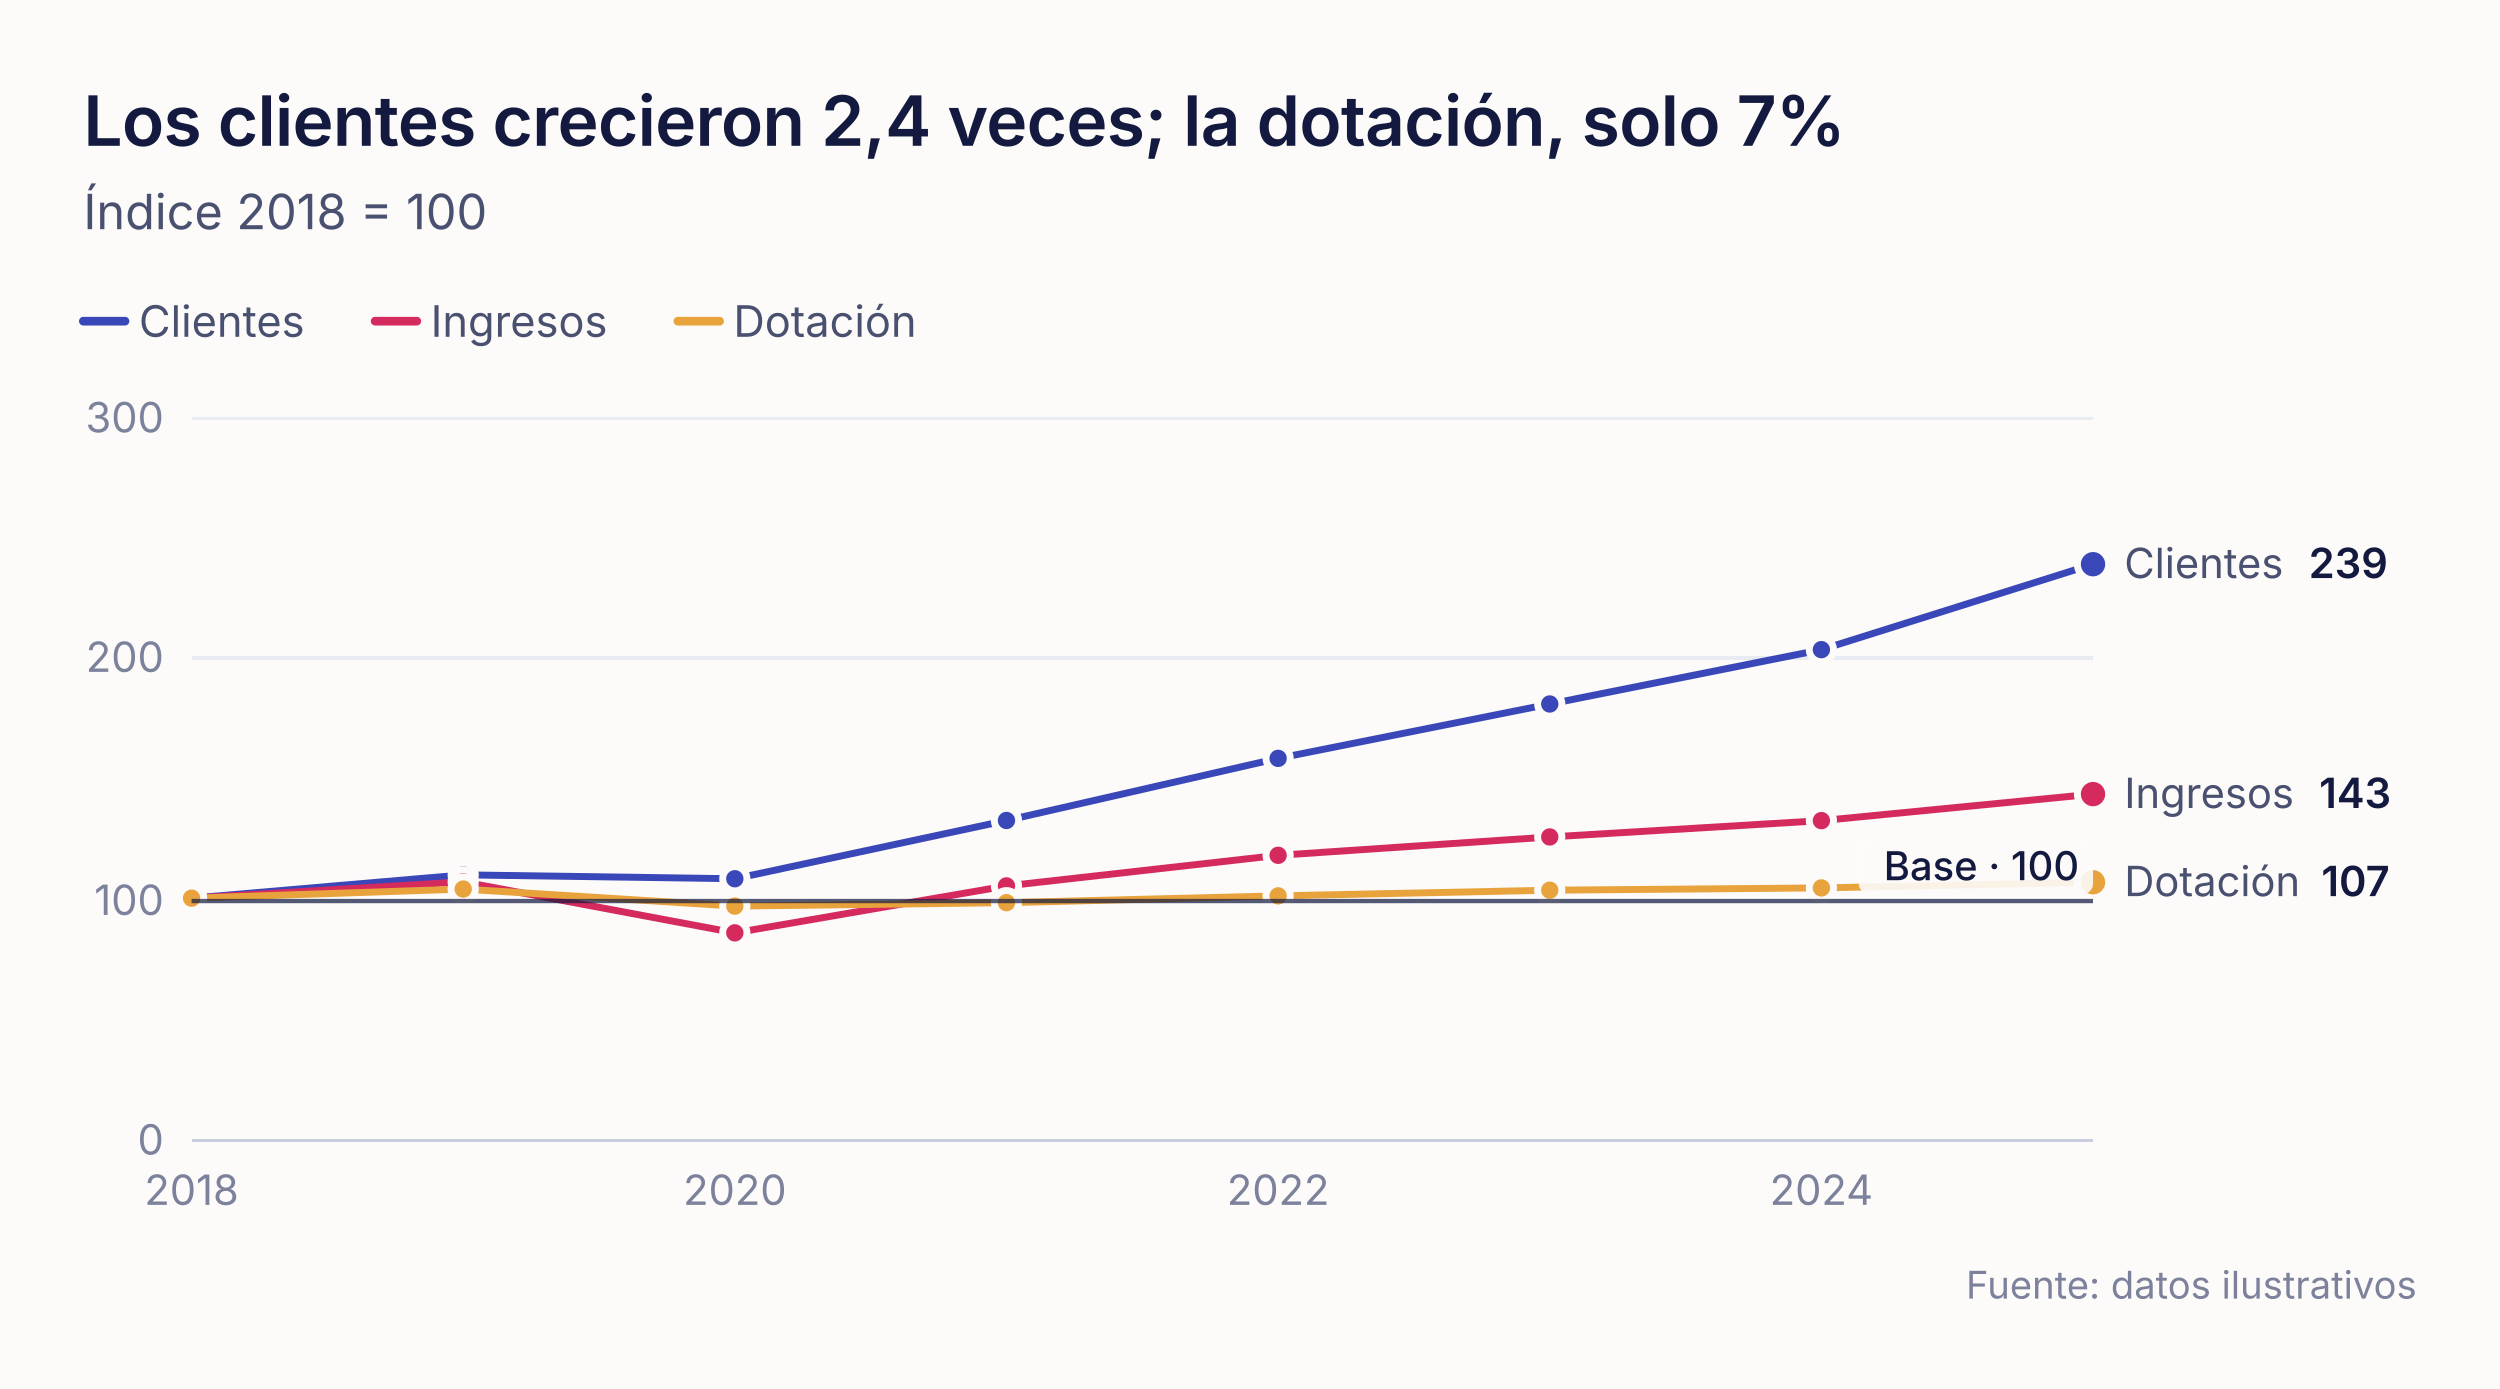
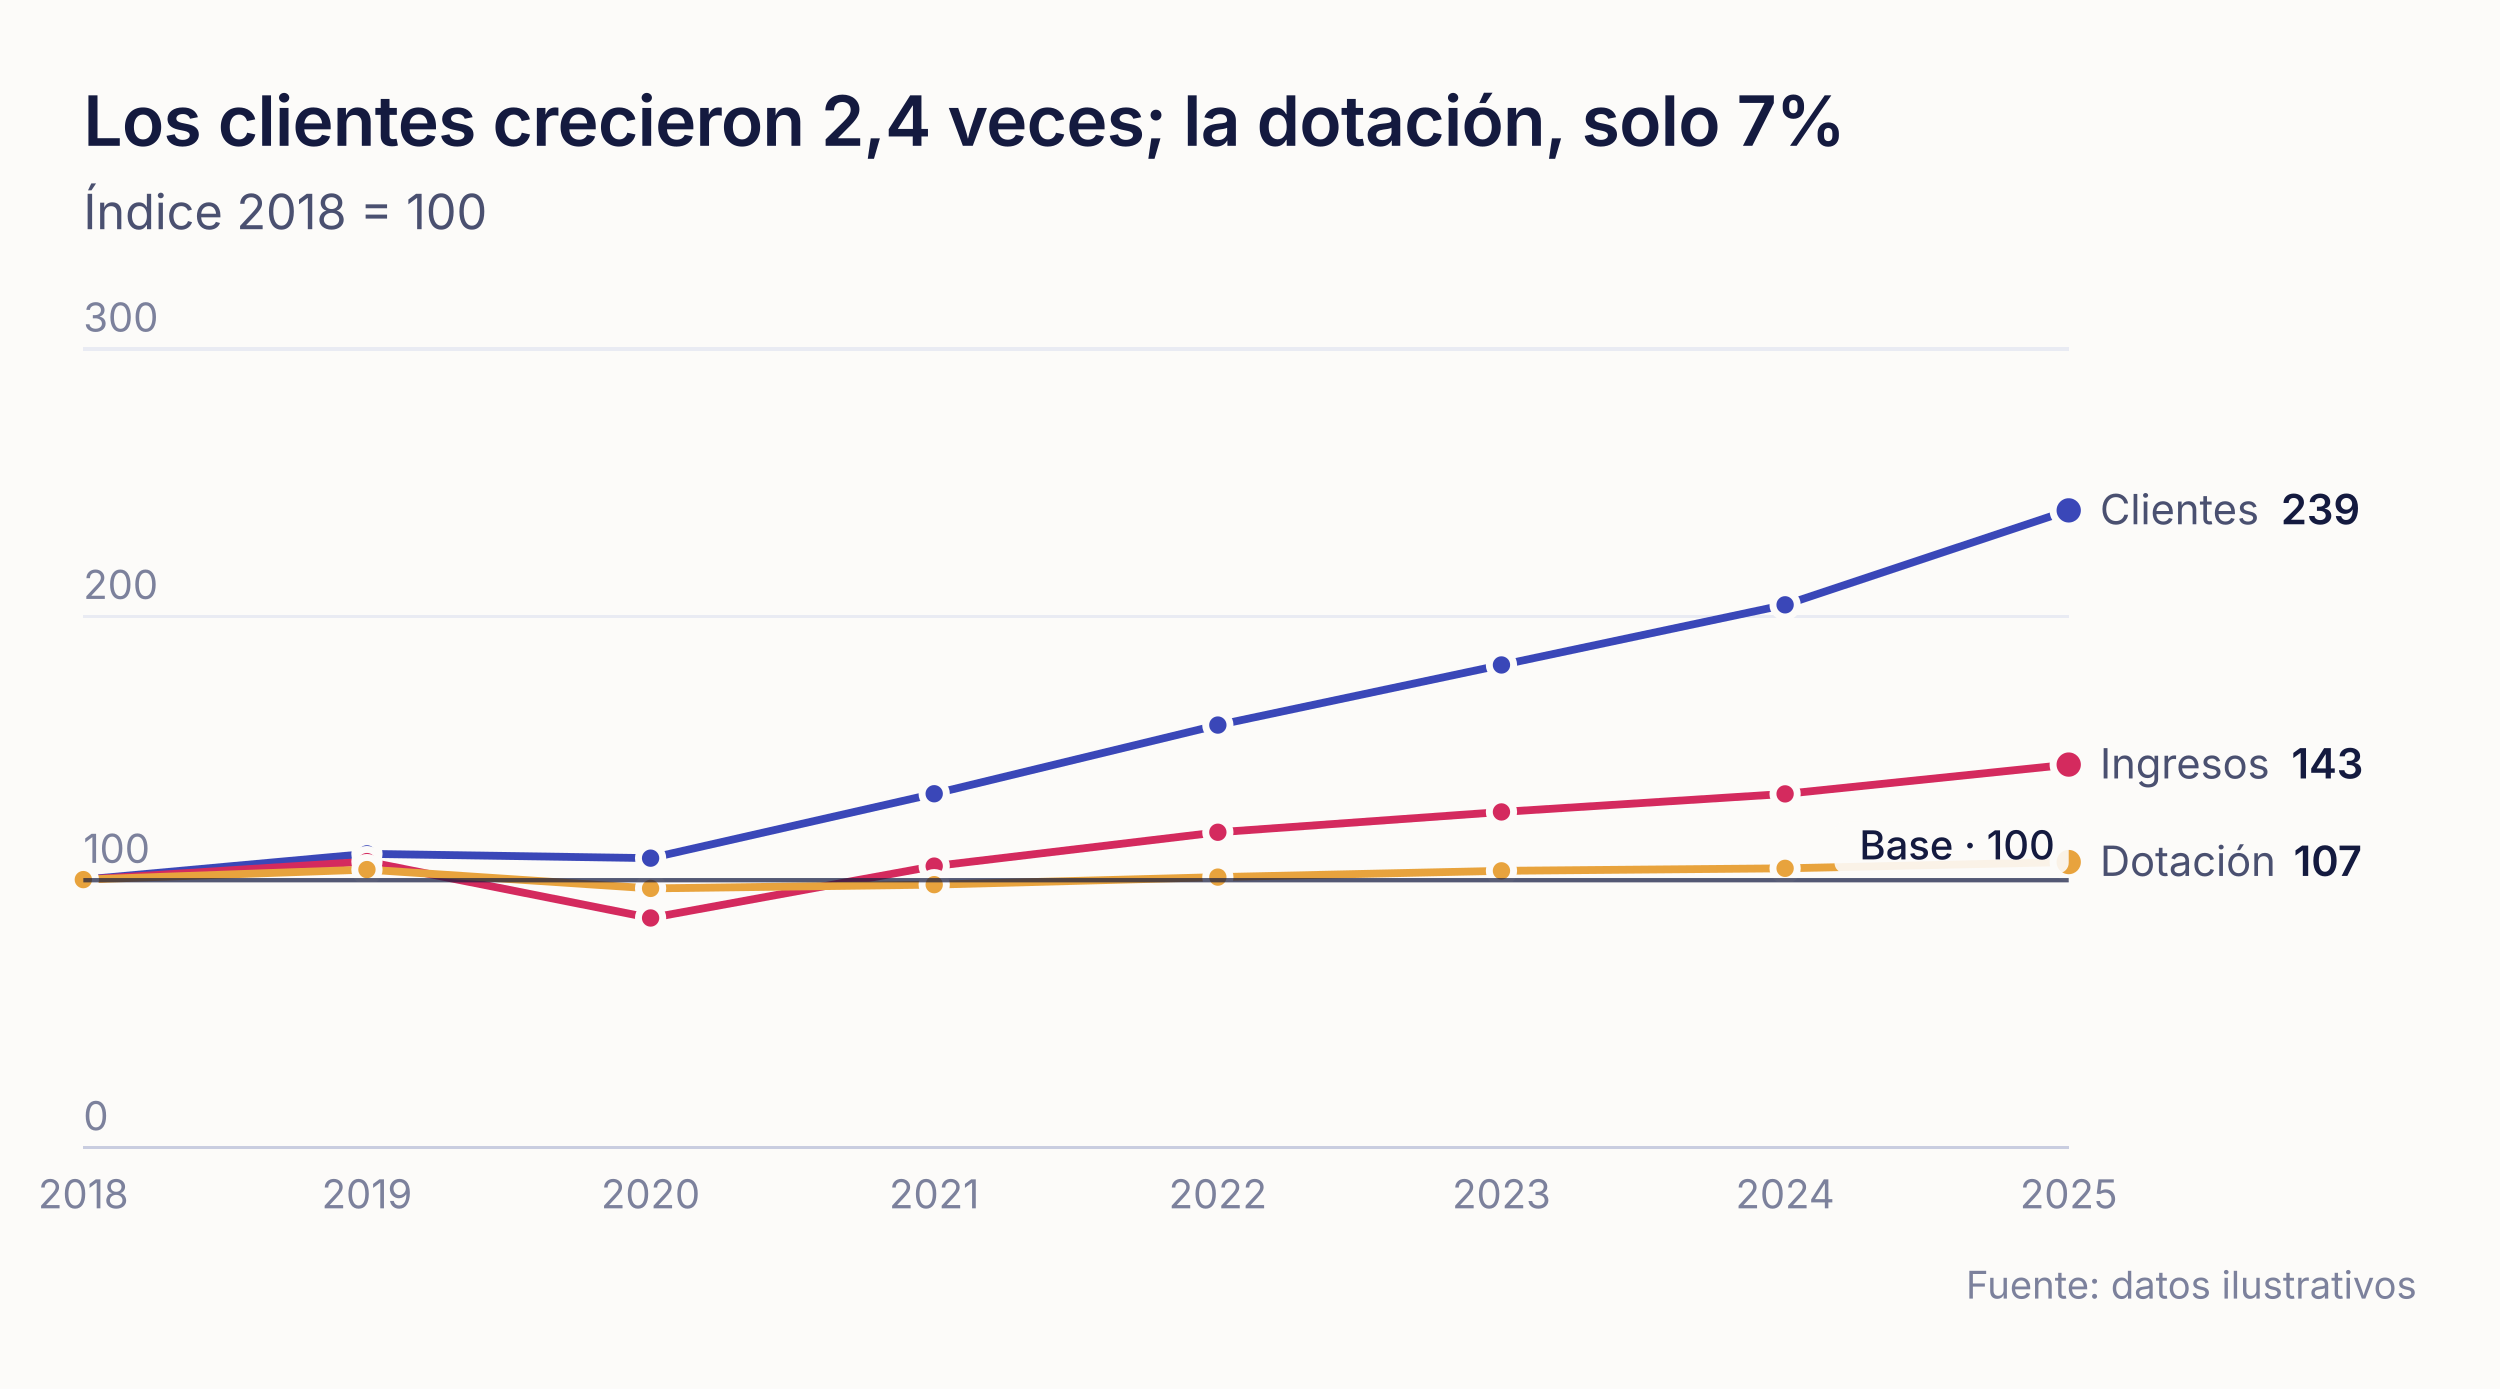
<svg xmlns="http://www.w3.org/2000/svg" viewBox="0 0 720 400" width="720" height="400" role="img" aria-labelledby="patyp5qw-t patyp5qw-d" font-family="'Mozilla Text', 'Inter', system-ui, -apple-system, 'Segoe UI', Roboto, sans-serif" class="pa-chart" data-pa-type="line" data-pa-mode="light" style="max-width:100%;height:auto;font-variant-numeric:lining-nums">
  <style>.pa-m{transition:opacity .15s ease}.pa-focus .pa-m{opacity:.28}.pa-focus .pa-m.pa-on{opacity:1}</style>
  <rect width="720" height="400" fill="#FCFBF9" />
  <g class="pa-header">
    <text x="24" y="42" fill="#141A3F" font-size="20" font-weight="600" letter-spacing="-0.01em">Los clientes crecieron 2,4 veces; la dotación, solo 7%</text>
    <text x="24" y="66" fill="#4A5070" font-size="14">Índice 2018 = 100</text>
-     <g class="pa-legend">
-       <line x1="24" x2="36" y1="92.5" y2="92.5" stroke="#3A47B8" stroke-width="2.5" stroke-linecap="round" />
-       <text x="40" y="97" fill="#4A5070" font-size="12.5">Clientes</text>
-       <line x1="108.04" x2="120.04" y1="92.5" y2="92.5" stroke="#D42A5E" stroke-width="2.5" stroke-linecap="round" />
-       <text x="124.04" y="97" fill="#4A5070" font-size="12.5">Ingresos</text>
-       <line x1="195.23" x2="207.23" y1="92.5" y2="92.5" stroke="#E8A33D" stroke-width="2.5" stroke-linecap="round" />
-       <text x="211.23" y="97" fill="#4A5070" font-size="12.5">Dotación</text>
-     </g>
  </g>
  <g class="pa-body">
-     <g class="pa-axis pa-axis-y">
-       <line x1="55.17" x2="602.79" y1="328.5" y2="328.5" stroke="#C9CDE0" stroke-width="1" shape-rendering="crispEdges" />
-       <text x="47.17" y="332.5" fill="#7C819C" font-size="12" text-anchor="end">0</text>
-       <line x1="55.17" x2="602.79" y1="259.5" y2="259.5" stroke="#E9EBF3" stroke-width="1" shape-rendering="crispEdges" />
-       <text x="47.17" y="263.5" fill="#7C819C" font-size="12" text-anchor="end">100</text>
-       <line x1="55.17" x2="602.79" y1="189.5" y2="189.5" stroke="#E9EBF3" stroke-width="1" shape-rendering="crispEdges" />
-       <text x="47.17" y="193.5" fill="#7C819C" font-size="12" text-anchor="end">200</text>
-       <line x1="55.17" x2="602.79" y1="120.5" y2="120.5" stroke="#E9EBF3" stroke-width="1" shape-rendering="crispEdges" />
-       <text x="47.17" y="124.5" fill="#7C819C" font-size="12" text-anchor="end">300</text>
+     <g class="pa-grid">
+       <line x1="24" x2="595.79" y1="330.5" y2="330.5" stroke="#C9CDE0" stroke-width="1" shape-rendering="crispEdges" />
+       <line x1="24" x2="595.79" y1="253.5" y2="253.5" stroke="#E9EBF3" stroke-width="1" shape-rendering="crispEdges" />
+       <line x1="24" x2="595.79" y1="177.5" y2="177.5" stroke="#E9EBF3" stroke-width="1" shape-rendering="crispEdges" />
+       <line x1="24" x2="595.79" y1="100.5" y2="100.5" stroke="#E9EBF3" stroke-width="1" shape-rendering="crispEdges" />
    </g>
    <g>
-       <text x="55.17" y="347" fill="#7C819C" font-size="12" text-anchor="middle">2018</text>
-       <text x="211.63" y="347" fill="#7C819C" font-size="12" text-anchor="middle">2020</text>
-       <text x="368.1" y="347" fill="#7C819C" font-size="12" text-anchor="middle">2022</text>
-       <text x="524.56" y="347" fill="#7C819C" font-size="12" text-anchor="middle">2024</text>
+       <text x="24" y="348" fill="#7C819C" font-size="11.5" text-anchor="middle">2018</text>
+       <text x="105.68" y="348" fill="#7C819C" font-size="11.5" text-anchor="middle">2019</text>
+       <text x="187.37" y="348" fill="#7C819C" font-size="11.5" text-anchor="middle">2020</text>
+       <text x="269.05" y="348" fill="#7C819C" font-size="11.5" text-anchor="middle">2021</text>
+       <text x="350.74" y="348" fill="#7C819C" font-size="11.5" text-anchor="middle">2022</text>
+       <text x="432.42" y="348" fill="#7C819C" font-size="11.5" text-anchor="middle">2023</text>
+       <text x="514.11" y="348" fill="#7C819C" font-size="11.5" text-anchor="middle">2024</text>
+       <text x="595.79" y="348" fill="#7C819C" font-size="11.5" text-anchor="middle">2025</text>
    </g>
    <g class="pa-m" data-series="Clientes">
-       <path d="M55.17,258.67L133.40,251.96L211.63,253.08L289.86,236.30L368.10,218.41L446.33,202.75L524.56,187.10L602.79,162.49" fill="none" stroke="#3A47B8" stroke-width="2" stroke-linejoin="round" stroke-linecap="round" />
-       <circle cx="55.17" cy="258.67" r="3.5" fill="#3A47B8" stroke="#FCFBF9" stroke-width="2" />
-       <circle cx="133.4" cy="251.96" r="3.5" fill="#3A47B8" stroke="#FCFBF9" stroke-width="2" />
-       <circle cx="211.63" cy="253.08" r="3.5" fill="#3A47B8" stroke="#FCFBF9" stroke-width="2" />
-       <circle cx="289.86" cy="236.3" r="3.5" fill="#3A47B8" stroke="#FCFBF9" stroke-width="2" />
-       <circle cx="368.1" cy="218.41" r="3.5" fill="#3A47B8" stroke="#FCFBF9" stroke-width="2" />
-       <circle cx="446.33" cy="202.75" r="3.5" fill="#3A47B8" stroke="#FCFBF9" stroke-width="2" />
-       <circle cx="524.56" cy="187.1" r="3.5" fill="#3A47B8" stroke="#FCFBF9" stroke-width="2" />
-       <circle cx="602.79" cy="162.49" r="3.5" fill="#3A47B8" stroke="#FCFBF9" stroke-width="2" />
-       <circle cx="602.79" cy="162.49" r="4.5" fill="#3A47B8" stroke="#FCFBF9" stroke-width="2" />
+       <path d="M24.00,253.33L105.68,245.91L187.37,247.15L269.05,228.60L350.74,208.82L432.42,191.51L514.11,174.19L595.79,146.99" fill="none" stroke="#3A47B8" stroke-width="2.25" stroke-linejoin="round" stroke-linecap="round" />
+       <circle cx="24" cy="253.33" r="3.5" fill="#3A47B8" stroke="#FCFBF9" stroke-width="2" />
+       <circle cx="105.68" cy="245.91" r="3.5" fill="#3A47B8" stroke="#FCFBF9" stroke-width="2" />
+       <circle cx="187.37" cy="247.15" r="3.5" fill="#3A47B8" stroke="#FCFBF9" stroke-width="2" />
+       <circle cx="269.05" cy="228.6" r="3.5" fill="#3A47B8" stroke="#FCFBF9" stroke-width="2" />
+       <circle cx="350.74" cy="208.82" r="3.5" fill="#3A47B8" stroke="#FCFBF9" stroke-width="2" />
+       <circle cx="432.42" cy="191.51" r="3.5" fill="#3A47B8" stroke="#FCFBF9" stroke-width="2" />
+       <circle cx="514.11" cy="174.19" r="3.5" fill="#3A47B8" stroke="#FCFBF9" stroke-width="2" />
+       <circle cx="595.79" cy="146.99" r="3.5" fill="#3A47B8" stroke="#FCFBF9" stroke-width="2" />
+       <circle cx="595.79" cy="146.99" r="4.5" fill="#3A47B8" stroke="#FCFBF9" stroke-width="2" />
    </g>
    <g class="pa-m" data-series="Ingresos">
-       <path d="M55.17,258.67L133.40,253.97L211.63,268.66L289.86,255.14L368.10,246.33L446.33,241.04L524.56,236.34L602.79,228.70" fill="none" stroke="#D42A5E" stroke-width="2" stroke-linejoin="round" stroke-linecap="round" />
-       <circle cx="55.17" cy="258.67" r="3.5" fill="#D42A5E" stroke="#FCFBF9" stroke-width="2" />
-       <circle cx="133.4" cy="253.97" r="3.5" fill="#D42A5E" stroke="#FCFBF9" stroke-width="2" />
-       <circle cx="211.63" cy="268.66" r="3.5" fill="#D42A5E" stroke="#FCFBF9" stroke-width="2" />
-       <circle cx="289.86" cy="255.14" r="3.5" fill="#D42A5E" stroke="#FCFBF9" stroke-width="2" />
-       <circle cx="368.1" cy="246.33" r="3.5" fill="#D42A5E" stroke="#FCFBF9" stroke-width="2" />
-       <circle cx="446.33" cy="241.04" r="3.5" fill="#D42A5E" stroke="#FCFBF9" stroke-width="2" />
-       <circle cx="524.56" cy="236.34" r="3.5" fill="#D42A5E" stroke="#FCFBF9" stroke-width="2" />
-       <circle cx="602.79" cy="228.7" r="3.5" fill="#D42A5E" stroke="#FCFBF9" stroke-width="2" />
-       <circle cx="602.79" cy="228.7" r="4.5" fill="#D42A5E" stroke="#FCFBF9" stroke-width="2" />
+       <path d="M24.00,253.33L105.68,248.14L187.37,264.38L269.05,249.44L350.74,239.69L432.42,233.84L514.11,228.64L595.79,220.20" fill="none" stroke="#D42A5E" stroke-width="2.25" stroke-linejoin="round" stroke-linecap="round" />
+       <circle cx="24" cy="253.33" r="3.5" fill="#D42A5E" stroke="#FCFBF9" stroke-width="2" />
+       <circle cx="105.68" cy="248.14" r="3.5" fill="#D42A5E" stroke="#FCFBF9" stroke-width="2" />
+       <circle cx="187.37" cy="264.38" r="3.5" fill="#D42A5E" stroke="#FCFBF9" stroke-width="2" />
+       <circle cx="269.05" cy="249.44" r="3.5" fill="#D42A5E" stroke="#FCFBF9" stroke-width="2" />
+       <circle cx="350.74" cy="239.69" r="3.5" fill="#D42A5E" stroke="#FCFBF9" stroke-width="2" />
+       <circle cx="432.42" cy="233.84" r="3.5" fill="#D42A5E" stroke="#FCFBF9" stroke-width="2" />
+       <circle cx="514.11" cy="228.64" r="3.5" fill="#D42A5E" stroke="#FCFBF9" stroke-width="2" />
+       <circle cx="595.79" cy="220.2" r="3.5" fill="#D42A5E" stroke="#FCFBF9" stroke-width="2" />
+       <circle cx="595.79" cy="220.2" r="4.5" fill="#D42A5E" stroke="#FCFBF9" stroke-width="2" />
    </g>
    <g class="pa-m" data-series="Dotación">
-       <path d="M55.17,258.67L133.40,256.05L211.63,260.96L289.86,259.97L368.10,258.01L446.33,256.38L524.56,255.72L602.79,254.09" fill="none" stroke="#E8A33D" stroke-width="2" stroke-linejoin="round" stroke-linecap="round" />
-       <circle cx="55.17" cy="258.67" r="3.5" fill="#E8A33D" stroke="#FCFBF9" stroke-width="2" />
-       <circle cx="133.4" cy="256.05" r="3.5" fill="#E8A33D" stroke="#FCFBF9" stroke-width="2" />
-       <circle cx="211.63" cy="260.96" r="3.5" fill="#E8A33D" stroke="#FCFBF9" stroke-width="2" />
-       <circle cx="289.86" cy="259.97" r="3.5" fill="#E8A33D" stroke="#FCFBF9" stroke-width="2" />
-       <circle cx="368.1" cy="258.01" r="3.5" fill="#E8A33D" stroke="#FCFBF9" stroke-width="2" />
-       <circle cx="446.33" cy="256.38" r="3.5" fill="#E8A33D" stroke="#FCFBF9" stroke-width="2" />
-       <circle cx="524.56" cy="255.72" r="3.5" fill="#E8A33D" stroke="#FCFBF9" stroke-width="2" />
-       <circle cx="602.79" cy="254.09" r="3.5" fill="#E8A33D" stroke="#FCFBF9" stroke-width="2" />
-       <circle cx="602.79" cy="254.09" r="4.5" fill="#E8A33D" stroke="#FCFBF9" stroke-width="2" />
+       <path d="M24.00,253.33L105.68,250.44L187.37,255.86L269.05,254.78L350.74,252.61L432.42,250.80L514.11,250.08L595.79,248.27" fill="none" stroke="#E8A33D" stroke-width="2.25" stroke-linejoin="round" stroke-linecap="round" />
+       <circle cx="24" cy="253.33" r="3.5" fill="#E8A33D" stroke="#FCFBF9" stroke-width="2" />
+       <circle cx="105.68" cy="250.44" r="3.5" fill="#E8A33D" stroke="#FCFBF9" stroke-width="2" />
+       <circle cx="187.37" cy="255.86" r="3.5" fill="#E8A33D" stroke="#FCFBF9" stroke-width="2" />
+       <circle cx="269.05" cy="254.78" r="3.5" fill="#E8A33D" stroke="#FCFBF9" stroke-width="2" />
+       <circle cx="350.74" cy="252.61" r="3.5" fill="#E8A33D" stroke="#FCFBF9" stroke-width="2" />
+       <circle cx="432.42" cy="250.8" r="3.5" fill="#E8A33D" stroke="#FCFBF9" stroke-width="2" />
+       <circle cx="514.11" cy="250.08" r="3.5" fill="#E8A33D" stroke="#FCFBF9" stroke-width="2" />
+       <circle cx="595.79" cy="248.27" r="3.5" fill="#E8A33D" stroke="#FCFBF9" stroke-width="2" />
+       <circle cx="595.79" cy="248.27" r="4.5" fill="#E8A33D" stroke="#FCFBF9" stroke-width="2" />
+     </g>
+     <g class="pa-refs">
+       <line x1="24" x2="595.79" y1="253.5" y2="253.5" stroke="#141A3F" stroke-width="1.25" opacity="0.7" />
+       <rect x="528.34" y="236.5" width="67.45" height="15" rx="3" fill="#FCFBF9" opacity="0.9" />
+       <text x="591.79" y="247.5" fill="#141A3F" font-size="11.5" font-weight="500" text-anchor="end">Base · 100</text>
+     </g>
+     <g class="pa-axis pa-axis-y">
+       <text x="24" y="325.5" fill="#7C819C" font-size="11.5" stroke="#FCFBF9" stroke-width="3" paint-order="stroke" stroke-linejoin="round">0</text>
+       <text x="24" y="248.5" fill="#7C819C" font-size="11.5" stroke="#FCFBF9" stroke-width="3" paint-order="stroke" stroke-linejoin="round">100</text>
+       <text x="24" y="172.5" fill="#7C819C" font-size="11.5" stroke="#FCFBF9" stroke-width="3" paint-order="stroke" stroke-linejoin="round">200</text>
+       <text x="24" y="95.5" fill="#7C819C" font-size="11.5" stroke="#FCFBF9" stroke-width="3" paint-order="stroke" stroke-linejoin="round">300</text>
    </g>
    <g class="pa-endlabel">
-       <text x="611.79" y="166.49" fill="#4A5070" font-size="12">Clientes</text>
-       <text x="664.91" y="166.49" fill="#141A3F" font-size="12" font-weight="600">239</text>
+       <text x="604.79" y="150.99" fill="#4A5070" font-size="12">Clientes</text>
+       <text x="656.91" y="150.99" fill="#141A3F" font-size="12" font-weight="600">239</text>
    </g>
    <g class="pa-endlabel">
-       <text x="611.79" y="232.7" fill="#4A5070" font-size="12">Ingresos</text>
-       <text x="667.93" y="232.7" fill="#141A3F" font-size="12" font-weight="600">143</text>
+       <text x="604.79" y="224.2" fill="#4A5070" font-size="12">Ingresos</text>
+       <text x="659.93" y="224.2" fill="#141A3F" font-size="12" font-weight="600">143</text>
    </g>
    <g class="pa-endlabel">
-       <text x="611.79" y="258.09" fill="#4A5070" font-size="12">Dotación</text>
-       <text x="668.56" y="258.09" fill="#141A3F" font-size="12" font-weight="600">107</text>
+       <text x="604.79" y="252.27" fill="#4A5070" font-size="12">Dotación</text>
+       <text x="660.56" y="252.27" fill="#141A3F" font-size="12" font-weight="600">107</text>
    </g>
-     <g class="pa-refs">
-       <line x1="55.17" x2="602.79" y1="259.5" y2="259.5" stroke="#141A3F" stroke-width="1.25" opacity="0.7" />
-       <rect x="535.34" y="242.5" width="67.45" height="15" rx="3" fill="#FCFBF9" opacity="0.9" />
-       <text x="598.79" y="253.5" fill="#141A3F" font-size="11.5" font-weight="500" text-anchor="end">Base · 100</text>
-     </g>
-     <rect class="pa-cross" x="51.17" y="120" width="555.62" height="208" fill="transparent" data-cross="[{&quot;x&quot;:55.2,&quot;t&quot;:&quot;2018&quot;,&quot;v&quot;:[[&quot;Clientes&quot;,&quot;#3A47B8&quot;,258.7,&quot;100&quot;],[&quot;Ingresos&quot;,&quot;#D42A5E&quot;,258.7,&quot;100&quot;],[&quot;Dotación&quot;,&quot;#E8A33D&quot;,258.7,&quot;100&quot;]]},{&quot;x&quot;:133.4,&quot;t&quot;:&quot;2019&quot;,&quot;v&quot;:[[&quot;Clientes&quot;,&quot;#3A47B8&quot;,252,&quot;110&quot;],[&quot;Ingresos&quot;,&quot;#D42A5E&quot;,254,&quot;107&quot;],[&quot;Dotación&quot;,&quot;#E8A33D&quot;,256.1,&quot;104&quot;]]},{&quot;x&quot;:211.6,&quot;t&quot;:&quot;2020&quot;,&quot;v&quot;:[[&quot;Clientes&quot;,&quot;#3A47B8&quot;,253.1,&quot;108&quot;],[&quot;Ingresos&quot;,&quot;#D42A5E&quot;,268.7,&quot;86&quot;],[&quot;Dotación&quot;,&quot;#E8A33D&quot;,261,&quot;97&quot;]]},{&quot;x&quot;:289.9,&quot;t&quot;:&quot;2021&quot;,&quot;v&quot;:[[&quot;Clientes&quot;,&quot;#3A47B8&quot;,236.3,&quot;132&quot;],[&quot;Ingresos&quot;,&quot;#D42A5E&quot;,255.1,&quot;105&quot;],[&quot;Dotación&quot;,&quot;#E8A33D&quot;,260,&quot;98&quot;]]},{&quot;x&quot;:368.1,&quot;t&quot;:&quot;2022&quot;,&quot;v&quot;:[[&quot;Clientes&quot;,&quot;#3A47B8&quot;,218.4,&quot;158&quot;],[&quot;Ingresos&quot;,&quot;#D42A5E&quot;,246.3,&quot;118&quot;],[&quot;Dotación&quot;,&quot;#E8A33D&quot;,258,&quot;101&quot;]]},{&quot;x&quot;:446.3,&quot;t&quot;:&quot;2023&quot;,&quot;v&quot;:[[&quot;Clientes&quot;,&quot;#3A47B8&quot;,202.8,&quot;181&quot;],[&quot;Ingresos&quot;,&quot;#D42A5E&quot;,241,&quot;125&quot;],[&quot;Dotación&quot;,&quot;#E8A33D&quot;,256.4,&quot;103&quot;]]},{&quot;x&quot;:524.6,&quot;t&quot;:&quot;2024&quot;,&quot;v&quot;:[[&quot;Clientes&quot;,&quot;#3A47B8&quot;,187.1,&quot;203&quot;],[&quot;Ingresos&quot;,&quot;#D42A5E&quot;,236.3,&quot;132&quot;],[&quot;Dotación&quot;,&quot;#E8A33D&quot;,255.7,&quot;104&quot;]]},{&quot;x&quot;:602.8,&quot;t&quot;:&quot;2025&quot;,&quot;v&quot;:[[&quot;Clientes&quot;,&quot;#3A47B8&quot;,162.5,&quot;239&quot;],[&quot;Ingresos&quot;,&quot;#D42A5E&quot;,228.7,&quot;143&quot;],[&quot;Dotación&quot;,&quot;#E8A33D&quot;,254.1,&quot;107&quot;]]}]" data-y0="120" data-y1="328" />
+     <rect class="pa-cross" x="20" y="100" width="579.79" height="230" fill="transparent" data-cross="[{&quot;x&quot;:24,&quot;t&quot;:&quot;2018&quot;,&quot;v&quot;:[[&quot;Clientes&quot;,&quot;#3A47B8&quot;,253.3,&quot;100&quot;],[&quot;Ingresos&quot;,&quot;#D42A5E&quot;,253.3,&quot;100&quot;],[&quot;Dotación&quot;,&quot;#E8A33D&quot;,253.3,&quot;100&quot;]]},{&quot;x&quot;:105.7,&quot;t&quot;:&quot;2019&quot;,&quot;v&quot;:[[&quot;Clientes&quot;,&quot;#3A47B8&quot;,245.9,&quot;110&quot;],[&quot;Ingresos&quot;,&quot;#D42A5E&quot;,248.1,&quot;107&quot;],[&quot;Dotación&quot;,&quot;#E8A33D&quot;,250.4,&quot;104&quot;]]},{&quot;x&quot;:187.4,&quot;t&quot;:&quot;2020&quot;,&quot;v&quot;:[[&quot;Clientes&quot;,&quot;#3A47B8&quot;,247.2,&quot;108&quot;],[&quot;Ingresos&quot;,&quot;#D42A5E&quot;,264.4,&quot;86&quot;],[&quot;Dotación&quot;,&quot;#E8A33D&quot;,255.9,&quot;97&quot;]]},{&quot;x&quot;:269.1,&quot;t&quot;:&quot;2021&quot;,&quot;v&quot;:[[&quot;Clientes&quot;,&quot;#3A47B8&quot;,228.6,&quot;132&quot;],[&quot;Ingresos&quot;,&quot;#D42A5E&quot;,249.4,&quot;105&quot;],[&quot;Dotación&quot;,&quot;#E8A33D&quot;,254.8,&quot;98&quot;]]},{&quot;x&quot;:350.7,&quot;t&quot;:&quot;2022&quot;,&quot;v&quot;:[[&quot;Clientes&quot;,&quot;#3A47B8&quot;,208.8,&quot;158&quot;],[&quot;Ingresos&quot;,&quot;#D42A5E&quot;,239.7,&quot;118&quot;],[&quot;Dotación&quot;,&quot;#E8A33D&quot;,252.6,&quot;101&quot;]]},{&quot;x&quot;:432.4,&quot;t&quot;:&quot;2023&quot;,&quot;v&quot;:[[&quot;Clientes&quot;,&quot;#3A47B8&quot;,191.5,&quot;181&quot;],[&quot;Ingresos&quot;,&quot;#D42A5E&quot;,233.8,&quot;125&quot;],[&quot;Dotación&quot;,&quot;#E8A33D&quot;,250.8,&quot;103&quot;]]},{&quot;x&quot;:514.1,&quot;t&quot;:&quot;2024&quot;,&quot;v&quot;:[[&quot;Clientes&quot;,&quot;#3A47B8&quot;,174.2,&quot;203&quot;],[&quot;Ingresos&quot;,&quot;#D42A5E&quot;,228.6,&quot;132&quot;],[&quot;Dotación&quot;,&quot;#E8A33D&quot;,250.1,&quot;104&quot;]]},{&quot;x&quot;:595.8,&quot;t&quot;:&quot;2025&quot;,&quot;v&quot;:[[&quot;Clientes&quot;,&quot;#3A47B8&quot;,147,&quot;239&quot;],[&quot;Ingresos&quot;,&quot;#D42A5E&quot;,220.2,&quot;143&quot;],[&quot;Dotación&quot;,&quot;#E8A33D&quot;,248.3,&quot;107&quot;]]}]" data-y0="100" data-y1="330" />
  </g>
  <text x="696" y="374" fill="#7C819C" font-size="11" text-anchor="end">Fuente: datos ilustrativos</text>
</svg>
